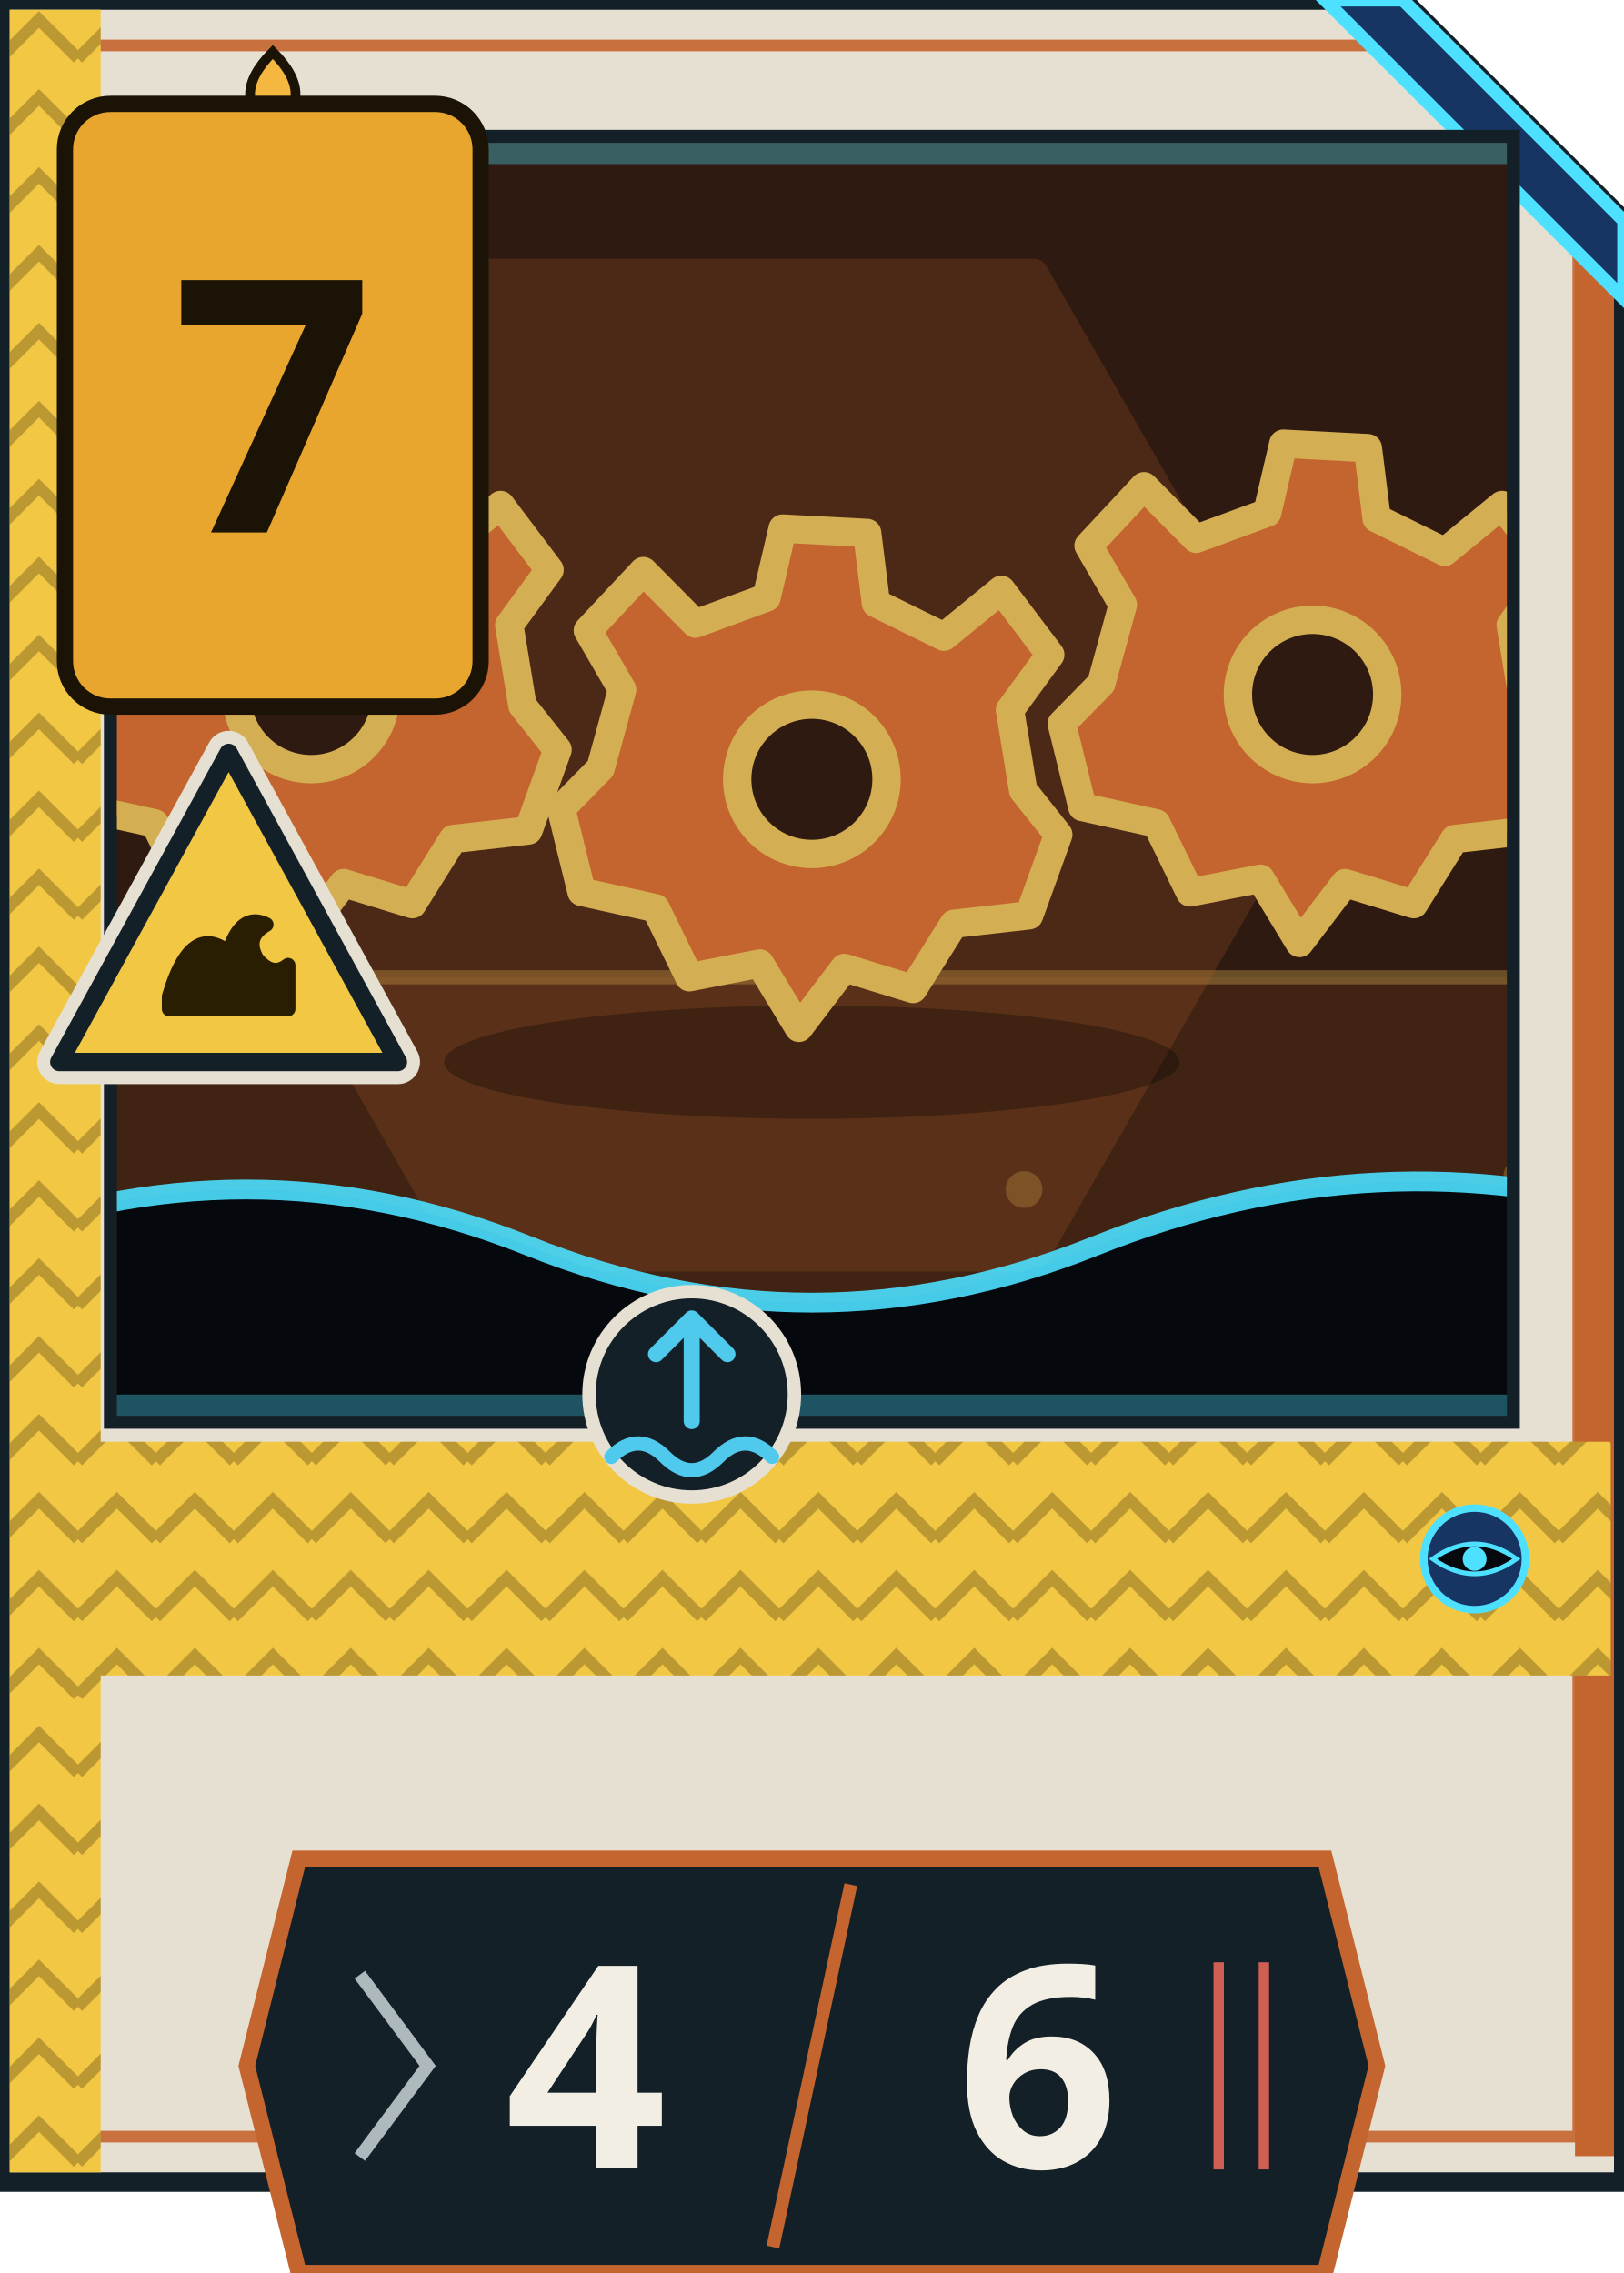
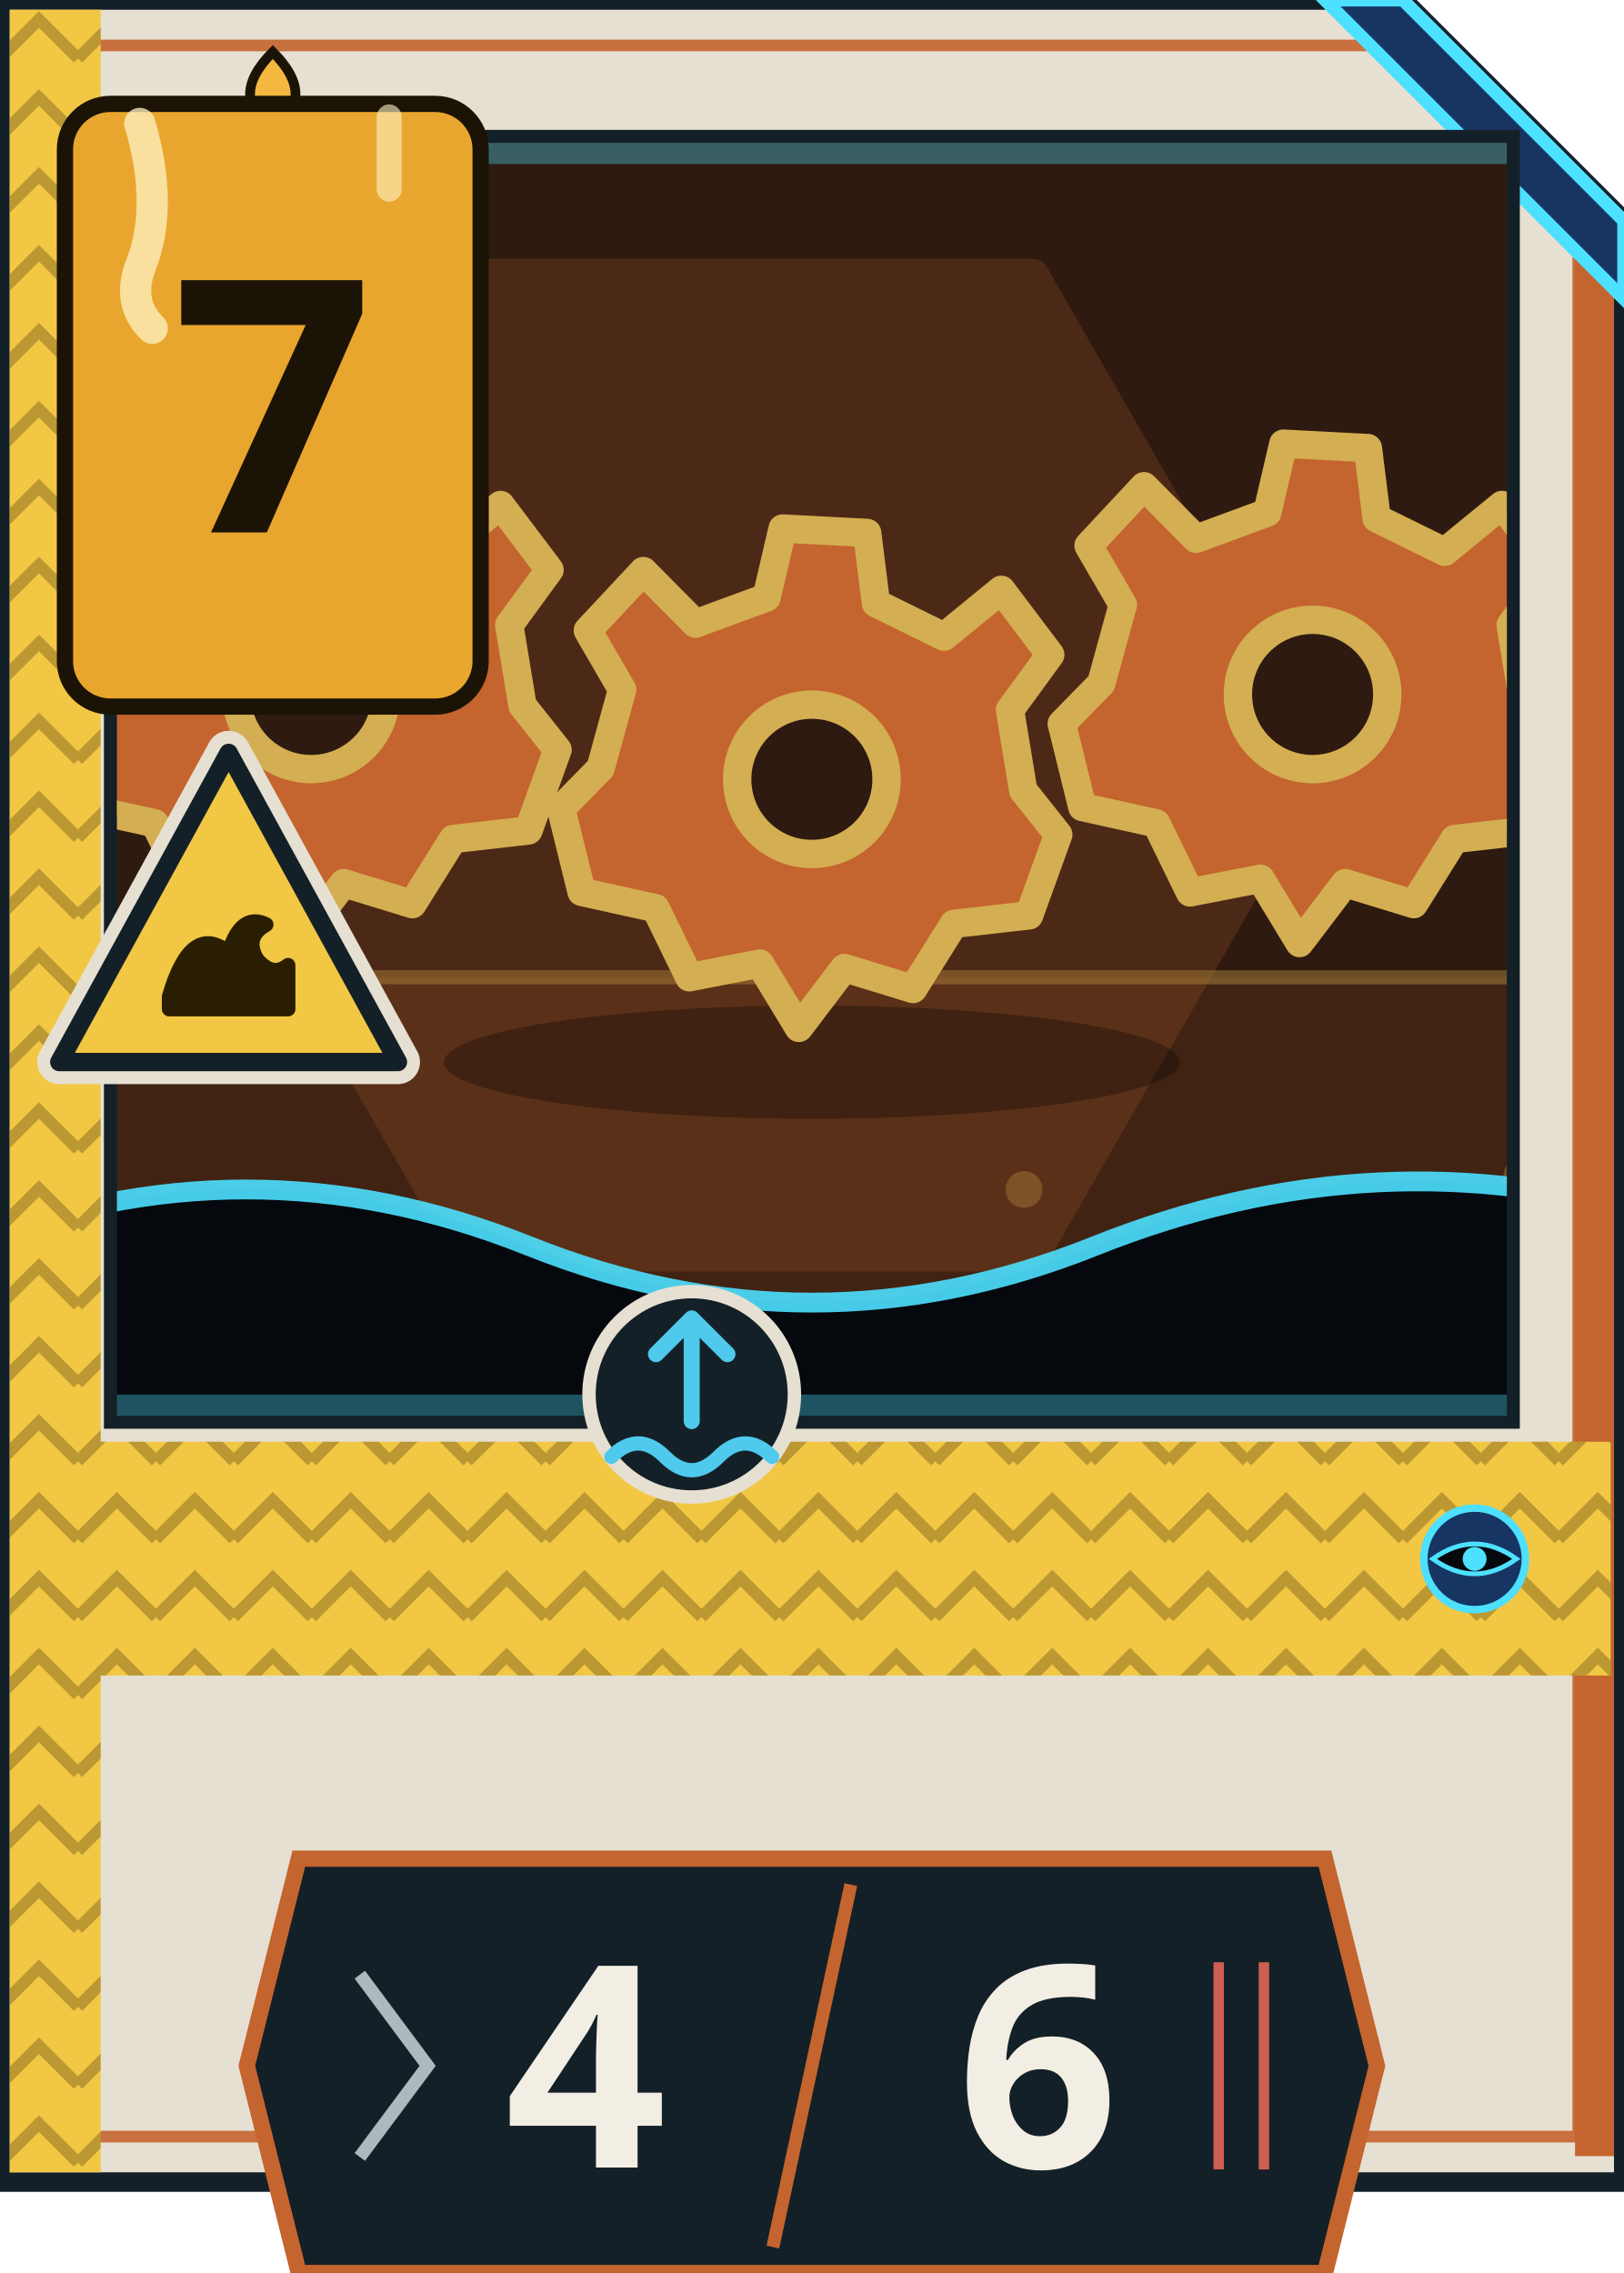
<svg xmlns="http://www.w3.org/2000/svg" viewBox="0 0 250 350" width="250" height="350">
  <path d="M0 0H216L250 34V336H0Z" fill="#E6E0D2" stroke="#142027" stroke-width="3" stroke-linejoin="round" />
  <path d="M7 7H213.2L243 36.8V329H7Z" fill="none" stroke="#C4642E" stroke-opacity="0.9" stroke-width="1.8" />
  <defs>
    <pattern id="spat-buff" width="12" height="12" patternUnits="userSpaceOnUse">
      <g opacity="0.28">
        <path d="M0 9L6 3L12 9" fill="none" stroke="#2A1E02" stroke-width="1.8" />
      </g>
    </pattern>
  </defs>
  <rect x="1.5" y="1.5" width="14" height="333" fill="#F2C744" />
  <rect x="1.5" y="1.5" width="14" height="333" fill="url(#spat-buff)" />
  <rect x="242.5" y="38" width="6" height="294" fill="#C4642E" />
  <path d="M204 0H216L250 34V46Z" fill="#163562" stroke="#4DE0FF" stroke-width="2" />
  <rect x="16" y="20" width="218" height="200" fill="#142027" />
  <svg x="18" y="22" width="214" height="196" viewBox="0 0 120 90" preserveAspectRatio="xMidYMid slice" overflow="hidden">
    <rect width="120" height="90" fill="#2E1A10" />
    <path d="M0 59H120V90H0Z" fill="#C4642E" fill-opacity=".12" />
    <path d="M0 59H120" stroke="#D4AE52" stroke-opacity=".35" stroke-width="1" />
    <circle cx="110" cy="73" r="1.1" fill="#D4AE52" fill-opacity=".3" />
    <circle cx="110" cy="66" r="0.7" fill="#D4AE52" fill-opacity=".3" />
    <circle cx="51" cy="84" r="1.5" fill="#D4AE52" fill-opacity=".3" />
    <circle cx="106" cy="83" r="1.3" fill="#D4AE52" fill-opacity=".3" />
    <circle cx="75" cy="74" r="1.3" fill="#D4AE52" fill-opacity=".3" />
    <circle cx="24" cy="83" r="1.2" fill="#D4AE52" fill-opacity=".3" />
    <g opacity=".2">
      <g transform="translate(55.7 44.0) rotate(0) scale(40.0)" stroke-width="0.050" stroke-linejoin="round" stroke-linecap="round">
        <path d="M-.5-.87H.5L1 0 .5.87H-.5L-1 0Z" fill="#C4642E" stroke="#C4642E" />
      </g>
    </g>
    <ellipse cx="60" cy="65" rx="26" ry="4" fill="#000" fill-opacity=".3" />
    <g transform="translate(24.6 39.0) rotate(3) scale(17.6)" stroke-width="0.114" stroke-linejoin="round" stroke-linecap="round">
      <path d="M-.17-1H.17L.22-.72.5-.6.72-.8.93-.55.78-.32.85 0 1 .17.9.5.6.55.45.82.17.75 0 1-.17.75-.45.82-.6.55-.9.5-1 .17-.85 0-.78-.32-.93-.55-.72-.8-.5-.6-.22-.72Z" fill="#C4642E" stroke="#D4AE52" />
      <circle r=".3" fill="#2E1A10" stroke="#D4AE52" />
    </g>
    <g transform="translate(60.0 45.0) rotate(3) scale(17.6)" stroke-width="0.114" stroke-linejoin="round" stroke-linecap="round">
      <path d="M-.17-1H.17L.22-.72.5-.6.72-.8.93-.55.78-.32.85 0 1 .17.9.5.6.55.45.82.17.75 0 1-.17.75-.45.82-.6.55-.9.5-1 .17-.85 0-.78-.32-.93-.55-.72-.8-.5-.6-.22-.72Z" fill="#C4642E" stroke="#D4AE52" />
      <circle r=".3" fill="#2E1A10" stroke="#D4AE52" />
    </g>
    <g transform="translate(95.4 39.0) rotate(3) scale(17.6)" stroke-width="0.114" stroke-linejoin="round" stroke-linecap="round">
      <path d="M-.17-1H.17L.22-.72.5-.6.72-.8.93-.55.78-.32.85 0 1 .17.9.5.6.55.45.82.17.75 0 1-.17.75-.45.82-.6.55-.9.5-1 .17-.85 0-.78-.32-.93-.55-.72-.8-.5-.6-.22-.72Z" fill="#C4642E" stroke="#D4AE52" />
      <circle r=".3" fill="#2E1A10" stroke="#D4AE52" />
    </g>
    <path d="M0 78Q20 70 40 78T80 78T120 76V90H0Z" fill="#05090D" />
    <path d="M0 78Q20 70 40 78T80 78T120 76" fill="none" stroke="#4DE0FF" stroke-width="1.4" stroke-opacity=".9" />
    <rect width="120" height="90" fill="none" stroke="#4DE0FF" stroke-opacity=".35" stroke-width="3" />
  </svg>
  <defs>
    <pattern id="pat-buff" width="12" height="12" patternUnits="userSpaceOnUse">
      <g opacity="0.28">
        <path d="M0 9L6 3L12 9" fill="none" stroke="#2A1E02" stroke-width="1.8" />
      </g>
    </pattern>
  </defs>
  <rect x="12" y="222" width="236" height="36" fill="#F2C744" />
  <rect x="12" y="222" width="236" height="36" fill="url(#pat-buff)" />
  <g transform="translate(8 114.8) scale(1.133333)">
    <path d="M24 1L47 43H1Z" fill="none" stroke="#E6E0D2" stroke-width="6" stroke-linejoin="round" />
    <path d="M24 1L47 43H1Z" fill="#F2C744" stroke="#142027" stroke-width="2.5" stroke-linejoin="round" />
    <g transform="translate(24.0 29.0) rotate(0) scale(8.5)" stroke-width="0.235" stroke-linejoin="round" stroke-linecap="round">
      <path d="M-.95.6Q-.6-.6 0-.1Q.2-.75.6-.55Q.25-.35.45 0Q.7.3.95.1V.8H-.95Z" fill="#2A1E02" stroke="#2A1E02" />
    </g>
  </g>
  <g transform="translate(216 229) scale(.46)">
    <circle cx="24" cy="24" r="17" fill="#163562" stroke="#4DE0FF" stroke-width="2.5" />
    <path d="M10 24Q24 14 38 24Q24 34 10 24Z" fill="#05090D" stroke="#4DE0FF" stroke-width="1.6" />
    <circle cx="24" cy="24" r="4" fill="#4DE0FF" />
  </g>
  <g transform="translate(90 198.2) scale(0.6875)">
    <circle cx="24" cy="24" r="23" fill="#142027" stroke="#E6E0D2" stroke-width="3" />
    <path d="M24 30V8M16 15L24 7L32 15" fill="none" stroke="#4FC9EC" stroke-width="3.6" stroke-linecap="round" stroke-linejoin="round" />
    <path d="M6 38Q12 32 18 38T30 38T42 38" fill="none" stroke="#4FC9EC" stroke-width="3.2" stroke-linecap="round" />
  </g>
  <g transform="translate(10 16)">
    <path d="M32 -8Q39 -1 32 4Q25 -1 32 -8Z" fill="#F4B740" stroke="#1B1306" stroke-width="1.5" />
    <rect width="64" height="92.8" rx="7" fill="#E9A62E" stroke="#1B1306" stroke-width="2.5" />
+     <path d="M11.52 3q3.84 12.992 0 22.272q-1.92 5.568 1.92 9.28" fill="none" stroke="#FFF3C4" stroke-opacity=".75" stroke-width="4.8" stroke-linecap="round" />
+     <path d="M49.92 2v11.136" stroke="#FFF3C4" stroke-opacity=".6" stroke-width="3.84" stroke-linecap="round" />
    <text x="32" y="65.984" text-anchor="middle" font-size="54.4" font-weight="800" fill="#1B1306" font-family="'Noto Sans KR','Malgun Gothic','Apple SD Gothic Neo',system-ui,sans-serif">7</text>
  </g>
  <g transform="translate(38 286.2)">
    <path d="M8 0H166L174 31.9L166 63.8H8L0 31.9Z" fill="#142027" stroke="#C4642E" stroke-width="2.5" />
    <path d="M93 4L81 59.8" stroke="#C4642E" stroke-width="2" />
    <path d="M17.4 17.864L27.84 31.9L17.4 45.936" fill="none" stroke="#AEB9BD" stroke-width="2" />
    <path d="M156.6 15.95V47.85M149.64 15.95V47.85" stroke="#FF6F5E" stroke-opacity=".8" stroke-width="1.6" />
    <text x="52.2" y="47.56" text-anchor="middle" font-size="43.5" font-weight="800" fill="#F2EEE4" font-family="'Noto Sans KR','Malgun Gothic','Apple SD Gothic Neo',system-ui,sans-serif">4</text>
    <text x="121.8" y="47.56" text-anchor="middle" font-size="43.5" font-weight="800" fill="#F2EEE4" font-family="'Noto Sans KR','Malgun Gothic','Apple SD Gothic Neo',system-ui,sans-serif">6</text>
  </g>
</svg>
